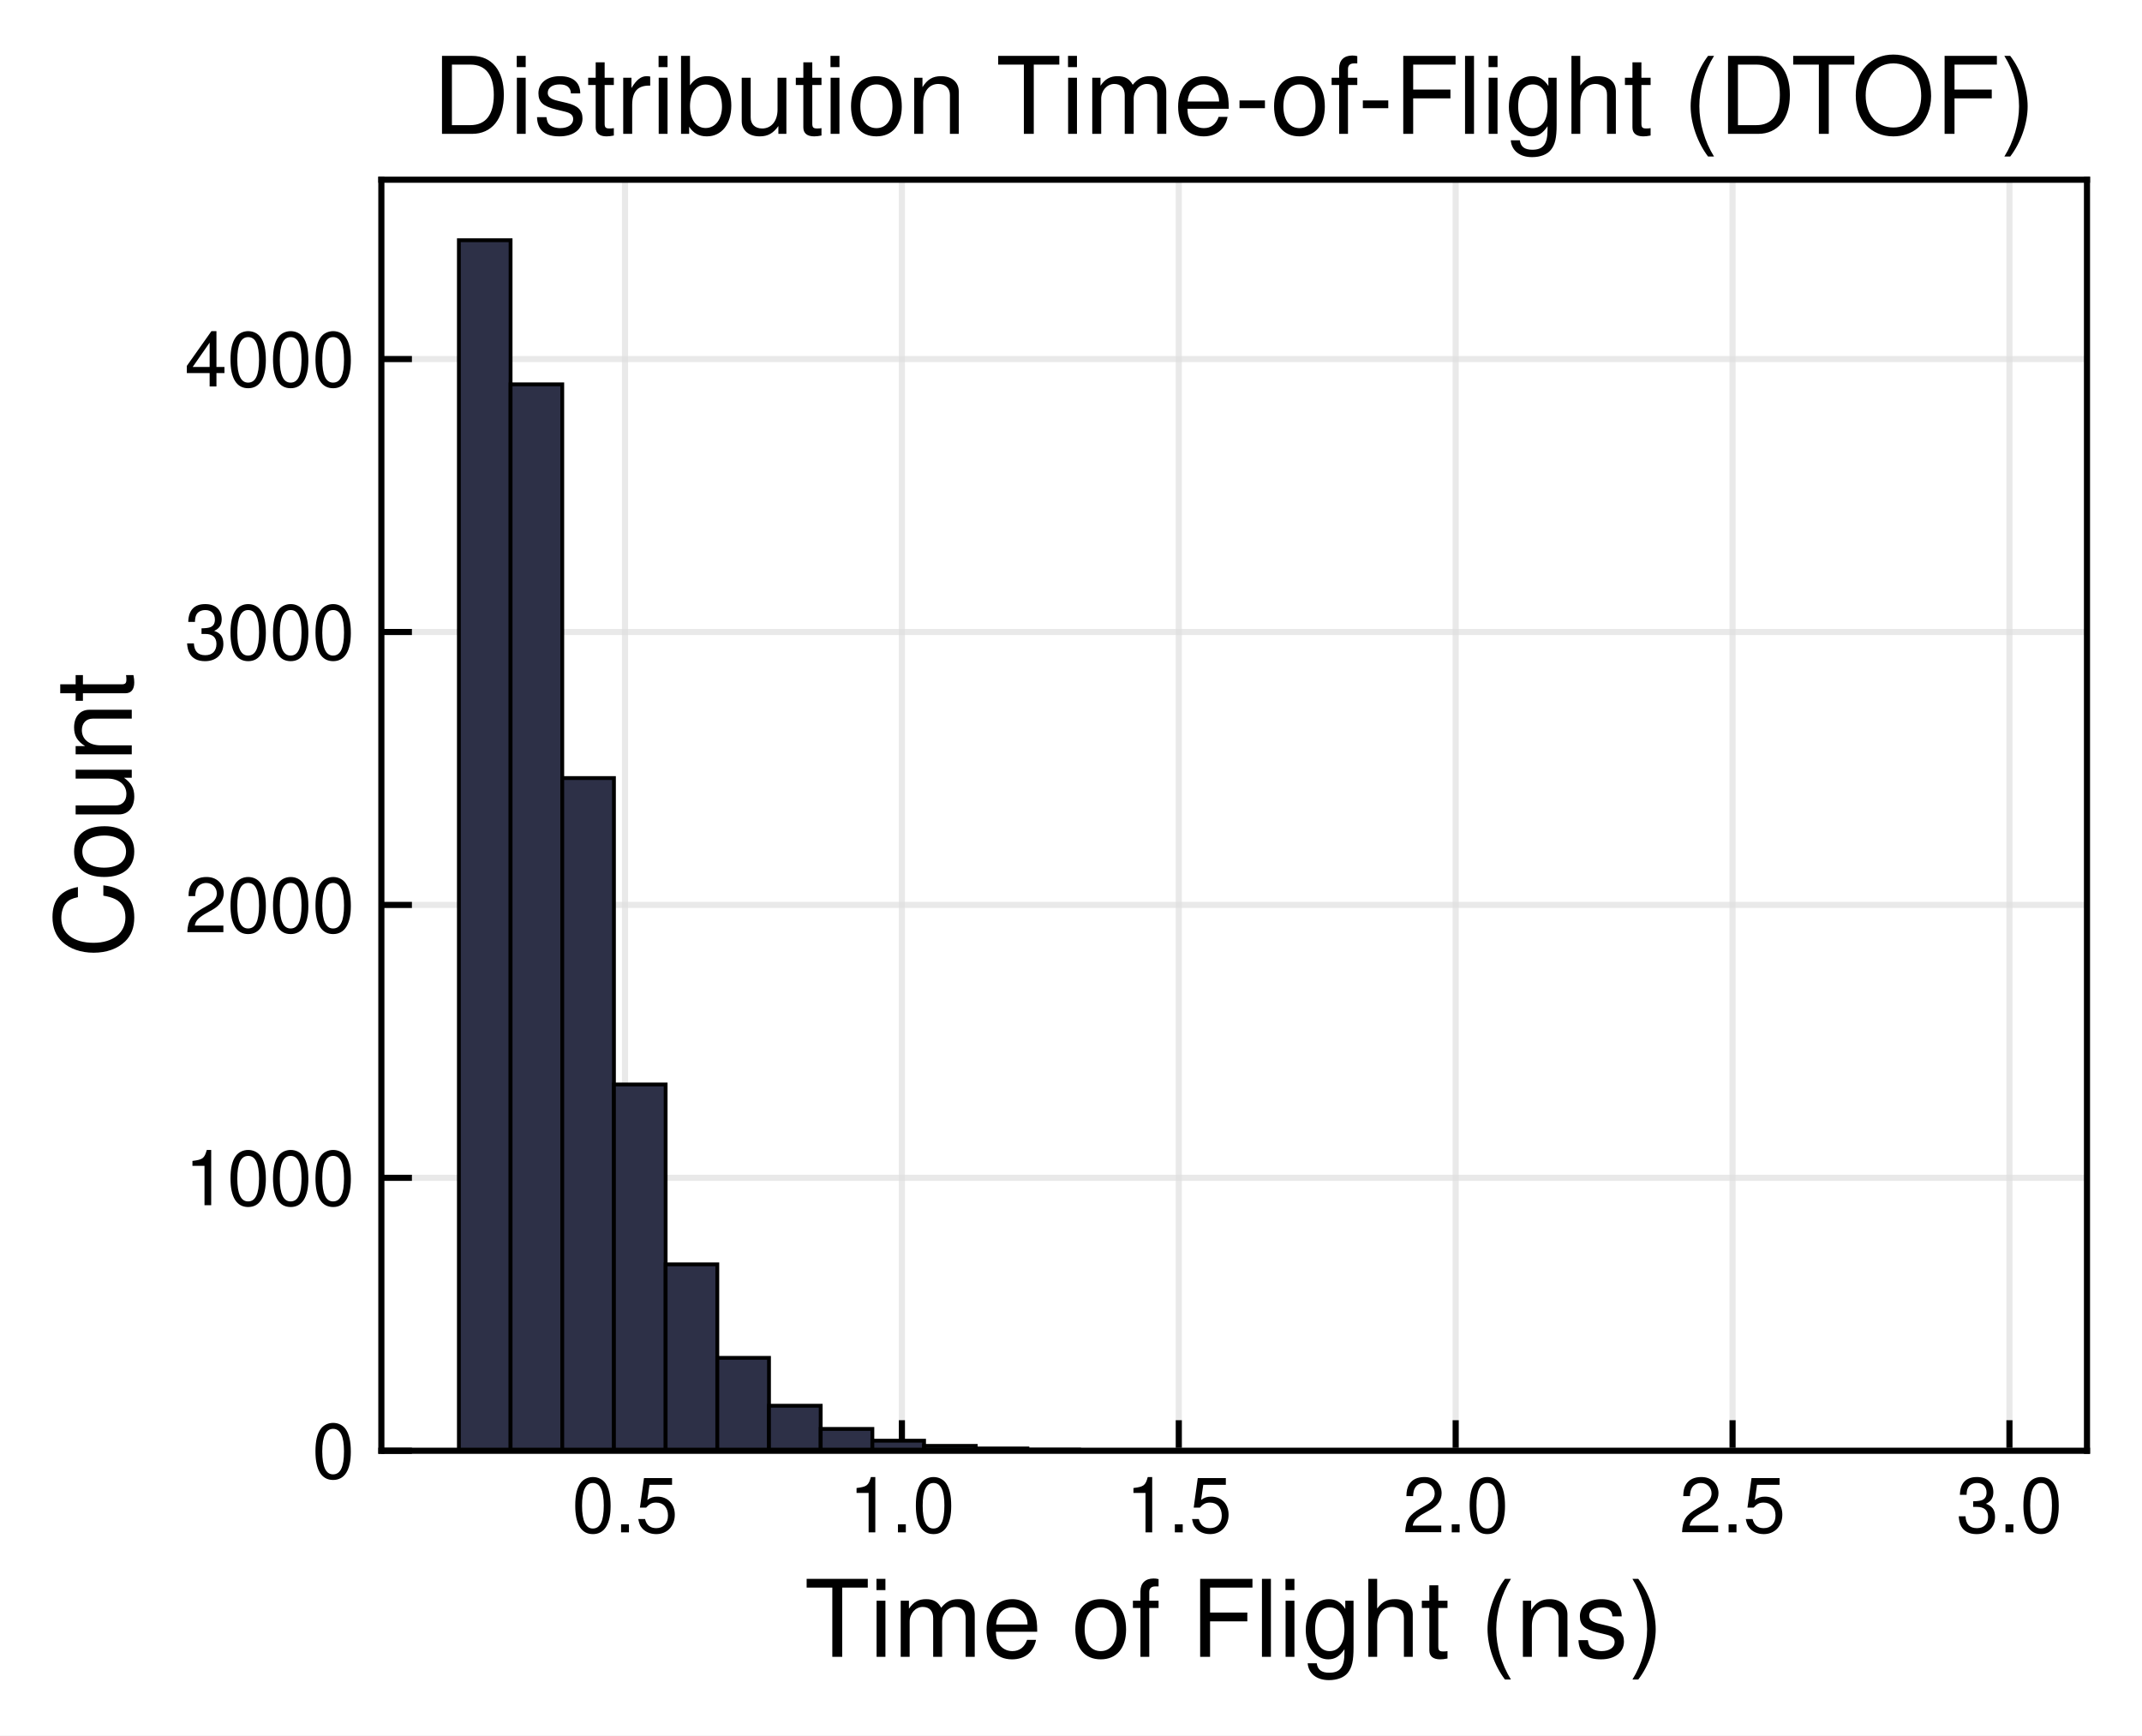
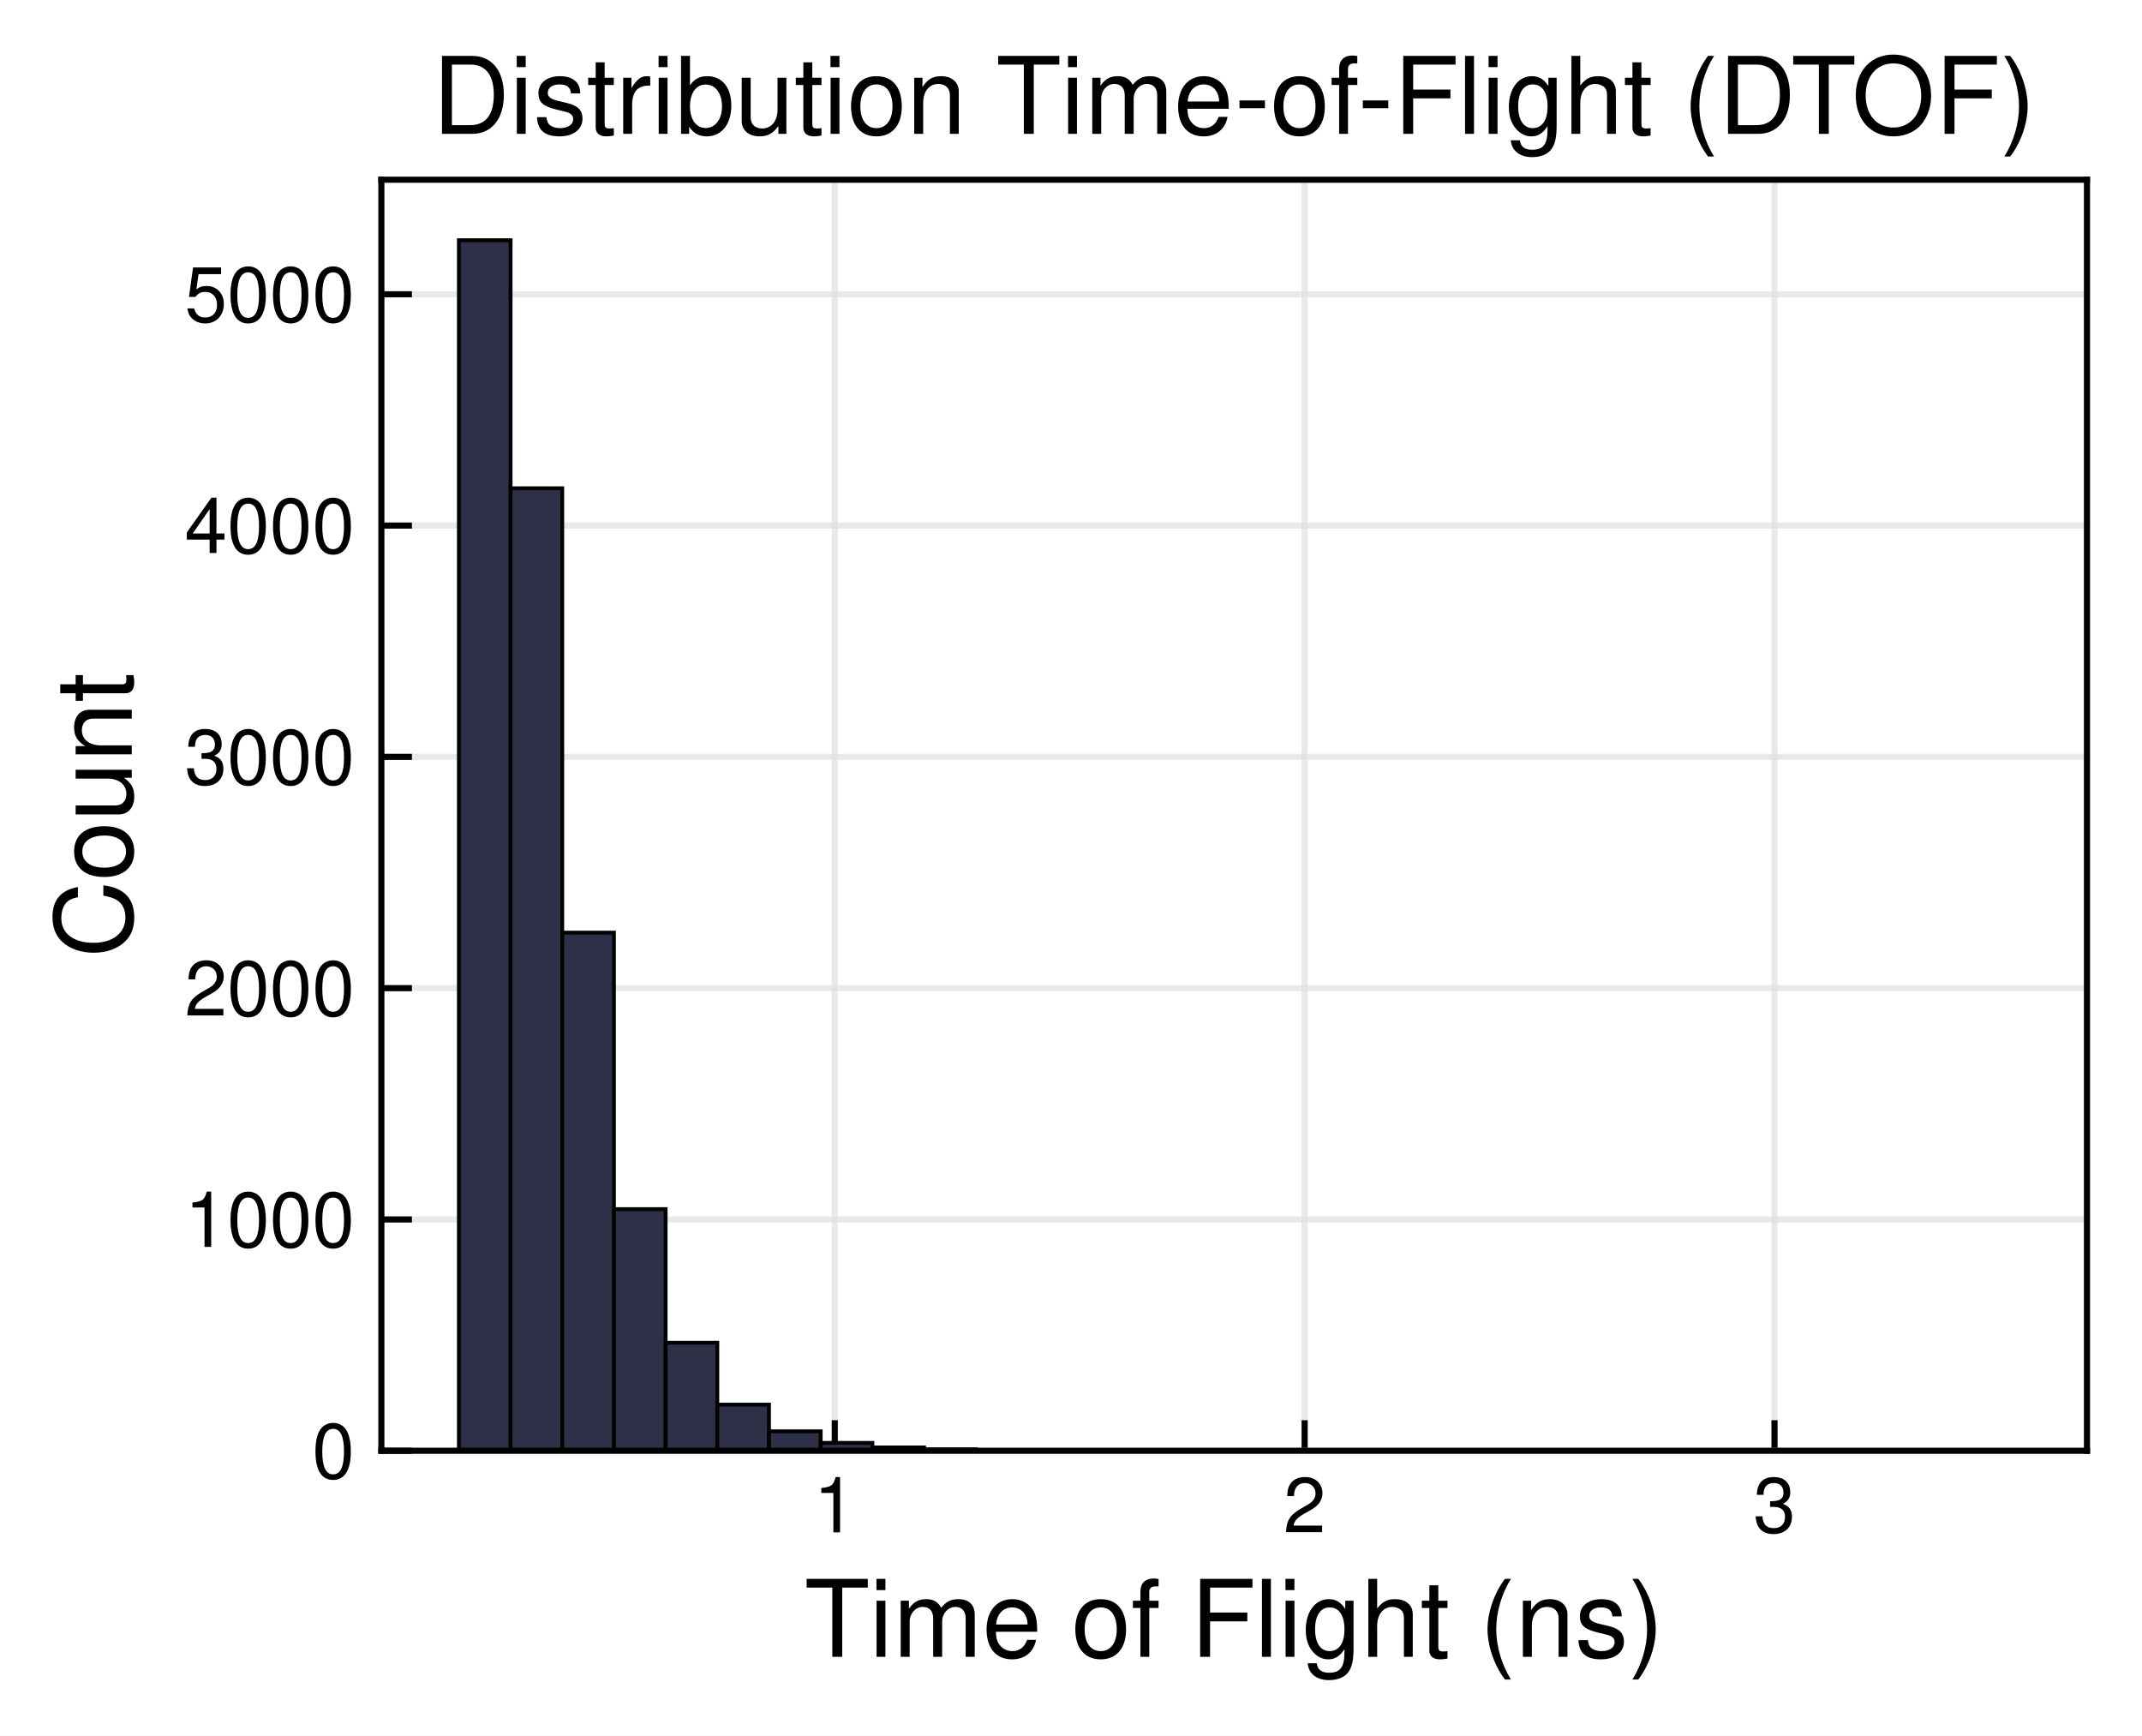
<svg xmlns="http://www.w3.org/2000/svg" xmlns:xlink="http://www.w3.org/1999/xlink" width="280.305pt" height="227.098pt" viewBox="0 0 280.305 227.098" version="1.1">
  <defs>
    <style type="text/css">*{stroke-linejoin: round; stroke-linecap: butt}</style>
  </defs>
  <g id="figure_1">
    <g id="patch_1">
      <path d="M 0 227.098  L 280.305 227.098  L 280.305 0  L 0 0  z " style="fill: #ffffff" />
    </g>
    <g id="axes_1">
      <g id="patch_2">
        <path d="M 49.905 189.836  L 273.105 189.836  L 273.105 23.516  L 49.905 23.516  z " style="fill: #ffffff" />
      </g>
      <g id="matplotlib.axis_1">
        <g id="xtick_1">
          <g id="line2d_1">
-             <path d="M 81.79 189.836  L 81.79 23.516  " clip-path="url(#p1f2d422905)" style="fill: none; stroke: #e0e0e0; stroke-opacity: 0.7; stroke-width: 0.8; stroke-linecap: square" />
+             <path d="M 109.24 189.836  L 109.24 23.516  " clip-path="url(#pc84a086016)" style="fill: none; stroke: #e0e0e0; stroke-opacity: 0.7; stroke-width: 0.8; stroke-linecap: square" />
          </g>
          <g id="line2d_2">
            <defs>
-               <path id="m8921a6583d" d="M 0 0  L 0 -4  " style="stroke: #000000; stroke-width: 0.8" />
+               <path id="m8231e831d7" d="M 0 0  L 0 -4  " style="stroke: #000000; stroke-width: 0.8" />
            </defs>
            <g>
-               <use xlink:href="#m8921a6583d" x="81.79" y="189.836" style="stroke: #000000; stroke-width: 0.8" />
+               <use xlink:href="#m8231e831d7" x="109.24" y="189.836" style="stroke: #000000; stroke-width: 0.8" />
            </g>
          </g>
          <g id="text_1">
-             <text style="font-size: 10px; font-family: 'Helvetica', 'Arial', sans-serif; text-anchor: middle" x="81.79" y="200.51" transform="rotate(-0 81.7904 200.5097)">0.5</text>
+             <text style="font-size: 10px; font-family: 'Helvetica', 'Arial', sans-serif; text-anchor: middle" x="109.24" y="200.51" transform="rotate(-0 109.2402 200.5097)">1</text>
          </g>
        </g>
        <g id="xtick_2">
          <g id="line2d_3">
-             <path d="M 118.024 189.836  L 118.024 23.516  " clip-path="url(#p1f2d422905)" style="fill: none; stroke: #e0e0e0; stroke-opacity: 0.7; stroke-width: 0.8; stroke-linecap: square" />
+             <path d="M 170.728 189.836  L 170.728 23.516  " clip-path="url(#pc84a086016)" style="fill: none; stroke: #e0e0e0; stroke-opacity: 0.7; stroke-width: 0.8; stroke-linecap: square" />
          </g>
          <g id="line2d_4">
            <g>
-               <use xlink:href="#m8921a6583d" x="118.024" y="189.836" style="stroke: #000000; stroke-width: 0.8" />
+               <use xlink:href="#m8231e831d7" x="170.728" y="189.836" style="stroke: #000000; stroke-width: 0.8" />
            </g>
          </g>
          <g id="text_2">
-             <text style="font-size: 10px; font-family: 'Helvetica', 'Arial', sans-serif; text-anchor: middle" x="118.024" y="200.51" transform="rotate(-0 118.0242 200.5097)">1.0</text>
+             <text style="font-size: 10px; font-family: 'Helvetica', 'Arial', sans-serif; text-anchor: middle" x="170.728" y="200.51" transform="rotate(-0 170.7278 200.5097)">2</text>
          </g>
        </g>
        <g id="xtick_3">
          <g id="line2d_5">
-             <path d="M 154.258 189.836  L 154.258 23.516  " clip-path="url(#p1f2d422905)" style="fill: none; stroke: #e0e0e0; stroke-opacity: 0.7; stroke-width: 0.8; stroke-linecap: square" />
+             <path d="M 232.215 189.836  L 232.215 23.516  " clip-path="url(#pc84a086016)" style="fill: none; stroke: #e0e0e0; stroke-opacity: 0.7; stroke-width: 0.8; stroke-linecap: square" />
          </g>
          <g id="line2d_6">
            <g>
-               <use xlink:href="#m8921a6583d" x="154.258" y="189.836" style="stroke: #000000; stroke-width: 0.8" />
+               <use xlink:href="#m8231e831d7" x="232.215" y="189.836" style="stroke: #000000; stroke-width: 0.8" />
            </g>
          </g>
          <g id="text_3">
-             <text style="font-size: 10px; font-family: 'Helvetica', 'Arial', sans-serif; text-anchor: middle" x="154.258" y="200.51" transform="rotate(-0 154.2579 200.5097)">1.5</text>
-           </g>
-         </g>
-         <g id="xtick_4">
-           <g id="line2d_7">
-             <path d="M 190.492 189.836  L 190.492 23.516  " clip-path="url(#p1f2d422905)" style="fill: none; stroke: #e0e0e0; stroke-opacity: 0.7; stroke-width: 0.8; stroke-linecap: square" />
-           </g>
-           <g id="line2d_8">
-             <g>
-               <use xlink:href="#m8921a6583d" x="190.492" y="189.836" style="stroke: #000000; stroke-width: 0.8" />
-             </g>
-           </g>
-           <g id="text_4">
-             <text style="font-size: 10px; font-family: 'Helvetica', 'Arial', sans-serif; text-anchor: middle" x="190.492" y="200.51" transform="rotate(-0 190.4917 200.5097)">2.0</text>
-           </g>
-         </g>
-         <g id="xtick_5">
-           <g id="line2d_9">
-             <path d="M 226.725 189.836  L 226.725 23.516  " clip-path="url(#p1f2d422905)" style="fill: none; stroke: #e0e0e0; stroke-opacity: 0.7; stroke-width: 0.8; stroke-linecap: square" />
-           </g>
-           <g id="line2d_10">
-             <g>
-               <use xlink:href="#m8921a6583d" x="226.725" y="189.836" style="stroke: #000000; stroke-width: 0.8" />
-             </g>
-           </g>
-           <g id="text_5">
-             <text style="font-size: 10px; font-family: 'Helvetica', 'Arial', sans-serif; text-anchor: middle" x="226.725" y="200.51" transform="rotate(-0 226.7255 200.5097)">2.5</text>
-           </g>
-         </g>
-         <g id="xtick_6">
-           <g id="line2d_11">
-             <path d="M 262.959 189.836  L 262.959 23.516  " clip-path="url(#p1f2d422905)" style="fill: none; stroke: #e0e0e0; stroke-opacity: 0.7; stroke-width: 0.8; stroke-linecap: square" />
-           </g>
-           <g id="line2d_12">
-             <g>
-               <use xlink:href="#m8921a6583d" x="262.959" y="189.836" style="stroke: #000000; stroke-width: 0.8" />
-             </g>
-           </g>
-           <g id="text_6">
-             <text style="font-size: 10px; font-family: 'Helvetica', 'Arial', sans-serif; text-anchor: middle" x="262.959" y="200.51" transform="rotate(-0 262.9592 200.5097)">3.0</text>
-           </g>
-         </g>
-         <g id="text_7">
+             <text style="font-size: 10px; font-family: 'Helvetica', 'Arial', sans-serif; text-anchor: middle" x="232.215" y="200.51" transform="rotate(-0 232.2154 200.5097)">3</text>
+           </g>
+         </g>
+         <g id="text_4">
          <text style="font-size: 14px; font-family: 'Helvetica', 'Arial', sans-serif; text-anchor: middle" x="161.505" y="216.801" transform="rotate(-0 161.5047 216.8009)">Time of Flight (ns)</text>
        </g>
      </g>
      <g id="matplotlib.axis_2">
        <g id="ytick_1">
+           <g id="line2d_7">
+             <path d="M 49.905 189.836  L 273.105 189.836  " clip-path="url(#pc84a086016)" style="fill: none; stroke: #e0e0e0; stroke-opacity: 0.7; stroke-width: 0.8; stroke-linecap: square" />
+           </g>
+           <g id="line2d_8">
+             <defs>
+               <path id="mfd670de5b8" d="M 0 0  L 4 0  " style="stroke: #000000; stroke-width: 0.8" />
+             </defs>
+             <g>
+               <use xlink:href="#mfd670de5b8" x="49.905" y="189.836" style="stroke: #000000; stroke-width: 0.8" />
+             </g>
+           </g>
+           <g id="text_5">
+             <text style="font-size: 10px; font-family: 'Helvetica', 'Arial', sans-serif; text-anchor: end" x="46.405" y="193.423" transform="rotate(-0 46.40469 193.423)">0</text>
+           </g>
+         </g>
+         <g id="ytick_2">
+           <g id="line2d_9">
+             <path d="M 49.905 159.57  L 273.105 159.57  " clip-path="url(#pc84a086016)" style="fill: none; stroke: #e0e0e0; stroke-opacity: 0.7; stroke-width: 0.8; stroke-linecap: square" />
+           </g>
+           <g id="line2d_10">
+             <g>
+               <use xlink:href="#mfd670de5b8" x="49.905" y="159.57" style="stroke: #000000; stroke-width: 0.8" />
+             </g>
+           </g>
+           <g id="text_6">
+             <text style="font-size: 10px; font-family: 'Helvetica', 'Arial', sans-serif; text-anchor: end" x="46.405" y="163.156" transform="rotate(-0 46.40469 163.1562)">1000</text>
+           </g>
+         </g>
+         <g id="ytick_3">
+           <g id="line2d_11">
+             <path d="M 49.905 129.303  L 273.105 129.303  " clip-path="url(#pc84a086016)" style="fill: none; stroke: #e0e0e0; stroke-opacity: 0.7; stroke-width: 0.8; stroke-linecap: square" />
+           </g>
+           <g id="line2d_12">
+             <g>
+               <use xlink:href="#mfd670de5b8" x="49.905" y="129.303" style="stroke: #000000; stroke-width: 0.8" />
+             </g>
+           </g>
+           <g id="text_7">
+             <text style="font-size: 10px; font-family: 'Helvetica', 'Arial', sans-serif; text-anchor: end" x="46.405" y="132.89" transform="rotate(-0 46.40469 132.8895)">2000</text>
+           </g>
+         </g>
+         <g id="ytick_4">
          <g id="line2d_13">
-             <path d="M 49.905 189.836  L 273.105 189.836  " clip-path="url(#p1f2d422905)" style="fill: none; stroke: #e0e0e0; stroke-opacity: 0.7; stroke-width: 0.8; stroke-linecap: square" />
+             <path d="M 49.905 99.036  L 273.105 99.036  " clip-path="url(#pc84a086016)" style="fill: none; stroke: #e0e0e0; stroke-opacity: 0.7; stroke-width: 0.8; stroke-linecap: square" />
          </g>
          <g id="line2d_14">
-             <defs>
-               <path id="m7c3b6590ef" d="M 0 0  L 4 0  " style="stroke: #000000; stroke-width: 0.8" />
-             </defs>
-             <g>
-               <use xlink:href="#m7c3b6590ef" x="49.905" y="189.836" style="stroke: #000000; stroke-width: 0.8" />
+             <g>
+               <use xlink:href="#mfd670de5b8" x="49.905" y="99.036" style="stroke: #000000; stroke-width: 0.8" />
            </g>
          </g>
          <g id="text_8">
-             <text style="font-size: 10px; font-family: 'Helvetica', 'Arial', sans-serif; text-anchor: end" x="46.405" y="193.423" transform="rotate(-0 46.40469 193.423)">0</text>
-           </g>
-         </g>
-         <g id="ytick_2">
+             <text style="font-size: 10px; font-family: 'Helvetica', 'Arial', sans-serif; text-anchor: end" x="46.405" y="102.623" transform="rotate(-0 46.40469 102.6228)">3000</text>
+           </g>
+         </g>
+         <g id="ytick_5">
          <g id="line2d_15">
-             <path d="M 49.905 154.122  L 273.105 154.122  " clip-path="url(#p1f2d422905)" style="fill: none; stroke: #e0e0e0; stroke-opacity: 0.7; stroke-width: 0.8; stroke-linecap: square" />
+             <path d="M 49.905 68.769  L 273.105 68.769  " clip-path="url(#pc84a086016)" style="fill: none; stroke: #e0e0e0; stroke-opacity: 0.7; stroke-width: 0.8; stroke-linecap: square" />
          </g>
          <g id="line2d_16">
            <g>
-               <use xlink:href="#m7c3b6590ef" x="49.905" y="154.122" style="stroke: #000000; stroke-width: 0.8" />
+               <use xlink:href="#mfd670de5b8" x="49.905" y="68.769" style="stroke: #000000; stroke-width: 0.8" />
            </g>
          </g>
          <g id="text_9">
-             <text style="font-size: 10px; font-family: 'Helvetica', 'Arial', sans-serif; text-anchor: end" x="46.405" y="157.709" transform="rotate(-0 46.40469 157.7091)">1000</text>
-           </g>
-         </g>
-         <g id="ytick_3">
+             <text style="font-size: 10px; font-family: 'Helvetica', 'Arial', sans-serif; text-anchor: end" x="46.405" y="72.356" transform="rotate(-0 46.40469 72.35606)">4000</text>
+           </g>
+         </g>
+         <g id="ytick_6">
          <g id="line2d_17">
-             <path d="M 49.905 118.409  L 273.105 118.409  " clip-path="url(#p1f2d422905)" style="fill: none; stroke: #e0e0e0; stroke-opacity: 0.7; stroke-width: 0.8; stroke-linecap: square" />
+             <path d="M 49.905 38.503  L 273.105 38.503  " clip-path="url(#pc84a086016)" style="fill: none; stroke: #e0e0e0; stroke-opacity: 0.7; stroke-width: 0.8; stroke-linecap: square" />
          </g>
          <g id="line2d_18">
            <g>
-               <use xlink:href="#m7c3b6590ef" x="49.905" y="118.409" style="stroke: #000000; stroke-width: 0.8" />
+               <use xlink:href="#mfd670de5b8" x="49.905" y="38.503" style="stroke: #000000; stroke-width: 0.8" />
            </g>
          </g>
          <g id="text_10">
-             <text style="font-size: 10px; font-family: 'Helvetica', 'Arial', sans-serif; text-anchor: end" x="46.405" y="121.995" transform="rotate(-0 46.40469 121.9953)">2000</text>
-           </g>
-         </g>
-         <g id="ytick_4">
-           <g id="line2d_19">
-             <path d="M 49.905 82.695  L 273.105 82.695  " clip-path="url(#p1f2d422905)" style="fill: none; stroke: #e0e0e0; stroke-opacity: 0.7; stroke-width: 0.8; stroke-linecap: square" />
-           </g>
-           <g id="line2d_20">
-             <g>
-               <use xlink:href="#m7c3b6590ef" x="49.905" y="82.695" style="stroke: #000000; stroke-width: 0.8" />
-             </g>
-           </g>
-           <g id="text_11">
-             <text style="font-size: 10px; font-family: 'Helvetica', 'Arial', sans-serif; text-anchor: end" x="46.405" y="86.281" transform="rotate(-0 46.40469 86.2814)">3000</text>
-           </g>
-         </g>
-         <g id="ytick_5">
-           <g id="line2d_21">
-             <path d="M 49.905 46.981  L 273.105 46.981  " clip-path="url(#p1f2d422905)" style="fill: none; stroke: #e0e0e0; stroke-opacity: 0.7; stroke-width: 0.8; stroke-linecap: square" />
-           </g>
-           <g id="line2d_22">
-             <g>
-               <use xlink:href="#m7c3b6590ef" x="49.905" y="46.981" style="stroke: #000000; stroke-width: 0.8" />
-             </g>
-           </g>
-           <g id="text_12">
-             <text style="font-size: 10px; font-family: 'Helvetica', 'Arial', sans-serif; text-anchor: end" x="46.405" y="50.568" transform="rotate(-0 46.40469 50.56755)">4000</text>
-           </g>
-         </g>
-         <g id="text_13">
+             <text style="font-size: 10px; font-family: 'Helvetica', 'Arial', sans-serif; text-anchor: end" x="46.405" y="42.089" transform="rotate(-0 46.40469 42.08933)">5000</text>
+           </g>
+         </g>
+         <g id="text_11">
          <text style="font-size: 14px; font-family: 'Helvetica', 'Arial', sans-serif; text-anchor: middle" x="17.243" y="106.676" transform="rotate(-90 17.24281 106.6762)">Count</text>
        </g>
      </g>
      <g id="patch_3">
-         <path d="M 60.05 189.836  L 66.814 189.836  L 66.814 31.436  L 60.05 31.436  z " clip-path="url(#p1f2d422905)" style="fill: #2d3047; stroke: #000000; stroke-width: 0.5; stroke-linejoin: miter" />
+         <path d="M 60.05 189.836  L 66.814 189.836  L 66.814 31.436  L 60.05 31.436  z " clip-path="url(#pc84a086016)" style="fill: #2d3047; stroke: #000000; stroke-width: 0.5; stroke-linejoin: miter" />
      </g>
      <g id="patch_4">
-         <path d="M 66.814 189.836  L 73.577 189.836  L 73.577 50.292  L 66.814 50.292  z " clip-path="url(#p1f2d422905)" style="fill: #2d3047; stroke: #000000; stroke-width: 0.5; stroke-linejoin: miter" />
+         <path d="M 66.814 189.836  L 73.577 189.836  L 73.577 63.889  L 66.814 63.889  z " clip-path="url(#pc84a086016)" style="fill: #2d3047; stroke: #000000; stroke-width: 0.5; stroke-linejoin: miter" />
      </g>
      <g id="patch_5">
-         <path d="M 73.577 189.836  L 80.341 189.836  L 80.341 101.81  L 73.577 101.81  z " clip-path="url(#p1f2d422905)" style="fill: #2d3047; stroke: #000000; stroke-width: 0.5; stroke-linejoin: miter" />
+         <path d="M 73.577 189.836  L 80.341 189.836  L 80.341 122.038  L 73.577 122.038  z " clip-path="url(#pc84a086016)" style="fill: #2d3047; stroke: #000000; stroke-width: 0.5; stroke-linejoin: miter" />
      </g>
      <g id="patch_6">
-         <path d="M 80.341 189.836  L 87.105 189.836  L 87.105 141.906  L 80.341 141.906  z " clip-path="url(#p1f2d422905)" style="fill: #2d3047; stroke: #000000; stroke-width: 0.5; stroke-linejoin: miter" />
+         <path d="M 80.341 189.836  L 87.105 189.836  L 87.105 158.214  L 80.341 158.214  z " clip-path="url(#pc84a086016)" style="fill: #2d3047; stroke: #000000; stroke-width: 0.5; stroke-linejoin: miter" />
      </g>
      <g id="patch_7">
-         <path d="M 87.105 189.836  L 93.868 189.836  L 93.868 165.442  L 87.105 165.442  z " clip-path="url(#p1f2d422905)" style="fill: #2d3047; stroke: #000000; stroke-width: 0.5; stroke-linejoin: miter" />
+         <path d="M 87.105 189.836  L 93.868 189.836  L 93.868 175.7  L 87.105 175.7  z " clip-path="url(#pc84a086016)" style="fill: #2d3047; stroke: #000000; stroke-width: 0.5; stroke-linejoin: miter" />
      </g>
      <g id="patch_8">
-         <path d="M 93.868 189.836  L 100.632 189.836  L 100.632 177.676  L 93.868 177.676  z " clip-path="url(#p1f2d422905)" style="fill: #2d3047; stroke: #000000; stroke-width: 0.5; stroke-linejoin: miter" />
+         <path d="M 93.868 189.836  L 100.632 189.836  L 100.632 183.801  L 93.868 183.801  z " clip-path="url(#pc84a086016)" style="fill: #2d3047; stroke: #000000; stroke-width: 0.5; stroke-linejoin: miter" />
      </g>
      <g id="patch_9">
-         <path d="M 100.632 189.836  L 107.396 189.836  L 107.396 183.946  L 100.632 183.946  z " clip-path="url(#p1f2d422905)" style="fill: #2d3047; stroke: #000000; stroke-width: 0.5; stroke-linejoin: miter" />
+         <path d="M 100.632 189.836  L 107.396 189.836  L 107.396 187.295  L 100.632 187.295  z " clip-path="url(#pc84a086016)" style="fill: #2d3047; stroke: #000000; stroke-width: 0.5; stroke-linejoin: miter" />
      </g>
      <g id="patch_10">
-         <path d="M 107.396 189.836  L 114.159 189.836  L 114.159 186.978  L 107.396 186.978  z " clip-path="url(#p1f2d422905)" style="fill: #2d3047; stroke: #000000; stroke-width: 0.5; stroke-linejoin: miter" />
+         <path d="M 107.396 189.836  L 114.159 189.836  L 114.159 188.802  L 107.396 188.802  z " clip-path="url(#pc84a086016)" style="fill: #2d3047; stroke: #000000; stroke-width: 0.5; stroke-linejoin: miter" />
      </g>
      <g id="patch_11">
-         <path d="M 114.159 189.836  L 120.923 189.836  L 120.923 188.518  L 114.159 188.518  z " clip-path="url(#p1f2d422905)" style="fill: #2d3047; stroke: #000000; stroke-width: 0.5; stroke-linejoin: miter" />
+         <path d="M 114.159 189.836  L 120.923 189.836  L 120.923 189.402  L 114.159 189.402  z " clip-path="url(#pc84a086016)" style="fill: #2d3047; stroke: #000000; stroke-width: 0.5; stroke-linejoin: miter" />
      </g>
      <g id="patch_12">
-         <path d="M 120.923 189.836  L 127.687 189.836  L 127.687 189.197  L 120.923 189.197  z " clip-path="url(#p1f2d422905)" style="fill: #2d3047; stroke: #000000; stroke-width: 0.5; stroke-linejoin: miter" />
+         <path d="M 120.923 189.836  L 127.686 189.836  L 127.686 189.648  L 120.923 189.648  z " clip-path="url(#pc84a086016)" style="fill: #2d3047; stroke: #000000; stroke-width: 0.5; stroke-linejoin: miter" />
      </g>
      <g id="patch_13">
-         <path d="M 127.687 189.836  L 134.45 189.836  L 134.45 189.533  L 127.687 189.533  z " clip-path="url(#p1f2d422905)" style="fill: #2d3047; stroke: #000000; stroke-width: 0.5; stroke-linejoin: miter" />
+         <path d="M 127.686 189.836  L 134.45 189.836  L 134.45 189.762  L 127.686 189.762  z " clip-path="url(#pc84a086016)" style="fill: #2d3047; stroke: #000000; stroke-width: 0.5; stroke-linejoin: miter" />
      </g>
      <g id="patch_14">
-         <path d="M 134.45 189.836  L 141.214 189.836  L 141.214 189.691  L 134.45 189.691  z " clip-path="url(#p1f2d422905)" style="fill: #2d3047; stroke: #000000; stroke-width: 0.5; stroke-linejoin: miter" />
+         <path d="M 134.45 189.836  L 141.214 189.836  L 141.214 189.804  L 134.45 189.804  z " clip-path="url(#pc84a086016)" style="fill: #2d3047; stroke: #000000; stroke-width: 0.5; stroke-linejoin: miter" />
      </g>
      <g id="patch_15">
-         <path d="M 141.214 189.836  L 147.977 189.836  L 147.977 189.769  L 141.214 189.769  z " clip-path="url(#p1f2d422905)" style="fill: #2d3047; stroke: #000000; stroke-width: 0.5; stroke-linejoin: miter" />
+         <path d="M 141.214 189.836  L 147.977 189.836  L 147.977 189.824  L 141.214 189.824  z " clip-path="url(#pc84a086016)" style="fill: #2d3047; stroke: #000000; stroke-width: 0.5; stroke-linejoin: miter" />
      </g>
      <g id="patch_16">
-         <path d="M 147.977 189.836  L 154.741 189.836  L 154.741 189.803  L 147.977 189.803  z " clip-path="url(#p1f2d422905)" style="fill: #2d3047; stroke: #000000; stroke-width: 0.5; stroke-linejoin: miter" />
+         <path d="M 147.977 189.836  L 154.741 189.836  L 154.741 189.831  L 147.977 189.831  z " clip-path="url(#pc84a086016)" style="fill: #2d3047; stroke: #000000; stroke-width: 0.5; stroke-linejoin: miter" />
      </g>
      <g id="patch_17">
-         <path d="M 154.741 189.836  L 161.505 189.836  L 161.505 189.822  L 154.741 189.822  z " clip-path="url(#p1f2d422905)" style="fill: #2d3047; stroke: #000000; stroke-width: 0.5; stroke-linejoin: miter" />
+         <path d="M 154.741 189.836  L 161.505 189.836  L 161.505 189.834  L 154.741 189.834  z " clip-path="url(#pc84a086016)" style="fill: #2d3047; stroke: #000000; stroke-width: 0.5; stroke-linejoin: miter" />
      </g>
      <g id="patch_18">
-         <path d="M 161.505 189.836  L 168.268 189.836  L 168.268 189.829  L 161.505 189.829  z " clip-path="url(#p1f2d422905)" style="fill: #2d3047; stroke: #000000; stroke-width: 0.5; stroke-linejoin: miter" />
+         <path d="M 161.505 189.836  L 168.268 189.836  L 168.268 189.835  L 161.505 189.835  z " clip-path="url(#pc84a086016)" style="fill: #2d3047; stroke: #000000; stroke-width: 0.5; stroke-linejoin: miter" />
      </g>
      <g id="patch_19">
-         <path d="M 168.268 189.836  L 175.032 189.836  L 175.032 189.833  L 168.268 189.833  z " clip-path="url(#p1f2d422905)" style="fill: #2d3047; stroke: #000000; stroke-width: 0.5; stroke-linejoin: miter" />
+         <path d="M 168.268 189.836  L 175.032 189.836  L 175.032 189.836  L 168.268 189.836  z " clip-path="url(#pc84a086016)" style="fill: #2d3047; stroke: #000000; stroke-width: 0.5; stroke-linejoin: miter" />
      </g>
      <g id="patch_20">
-         <path d="M 175.032 189.836  L 181.796 189.836  L 181.796 189.835  L 175.032 189.835  z " clip-path="url(#p1f2d422905)" style="fill: #2d3047; stroke: #000000; stroke-width: 0.5; stroke-linejoin: miter" />
+         <path d="M 175.032 189.836  L 181.796 189.836  L 181.796 189.836  L 175.032 189.836  z " clip-path="url(#pc84a086016)" style="fill: #2d3047; stroke: #000000; stroke-width: 0.5; stroke-linejoin: miter" />
      </g>
      <g id="patch_21">
-         <path d="M 181.796 189.836  L 188.559 189.836  L 188.559 189.835  L 181.796 189.835  z " clip-path="url(#p1f2d422905)" style="fill: #2d3047; stroke: #000000; stroke-width: 0.5; stroke-linejoin: miter" />
+         <path d="M 181.796 189.836  L 188.559 189.836  L 188.559 189.836  L 181.796 189.836  z " clip-path="url(#pc84a086016)" style="fill: #2d3047; stroke: #000000; stroke-width: 0.5; stroke-linejoin: miter" />
      </g>
      <g id="patch_22">
-         <path d="M 188.559 189.836  L 195.323 189.836  L 195.323 189.836  L 188.559 189.836  z " clip-path="url(#p1f2d422905)" style="fill: #2d3047; stroke: #000000; stroke-width: 0.5; stroke-linejoin: miter" />
+         <path d="M 188.559 189.836  L 195.323 189.836  L 195.323 189.836  L 188.559 189.836  z " clip-path="url(#pc84a086016)" style="fill: #2d3047; stroke: #000000; stroke-width: 0.5; stroke-linejoin: miter" />
      </g>
      <g id="patch_23">
-         <path d="M 195.323 189.836  L 202.086 189.836  L 202.086 189.836  L 195.323 189.836  z " clip-path="url(#p1f2d422905)" style="fill: #2d3047; stroke: #000000; stroke-width: 0.5; stroke-linejoin: miter" />
+         <path d="M 195.323 189.836  L 202.086 189.836  L 202.086 189.836  L 195.323 189.836  z " clip-path="url(#pc84a086016)" style="fill: #2d3047; stroke: #000000; stroke-width: 0.5; stroke-linejoin: miter" />
      </g>
      <g id="patch_24">
-         <path d="M 202.086 189.836  L 208.85 189.836  L 208.85 189.836  L 202.086 189.836  z " clip-path="url(#p1f2d422905)" style="fill: #2d3047; stroke: #000000; stroke-width: 0.5; stroke-linejoin: miter" />
+         <path d="M 202.087 189.836  L 208.85 189.836  L 208.85 189.836  L 202.087 189.836  z " clip-path="url(#pc84a086016)" style="fill: #2d3047; stroke: #000000; stroke-width: 0.5; stroke-linejoin: miter" />
      </g>
      <g id="patch_25">
-         <path d="M 208.85 189.836  L 215.614 189.836  L 215.614 189.836  L 208.85 189.836  z " clip-path="url(#p1f2d422905)" style="fill: #2d3047; stroke: #000000; stroke-width: 0.5; stroke-linejoin: miter" />
+         <path d="M 208.85 189.836  L 215.614 189.836  L 215.614 189.836  L 208.85 189.836  z " clip-path="url(#pc84a086016)" style="fill: #2d3047; stroke: #000000; stroke-width: 0.5; stroke-linejoin: miter" />
      </g>
      <g id="patch_26">
-         <path d="M 215.614 189.836  L 222.377 189.836  L 222.377 189.836  L 215.614 189.836  z " clip-path="url(#p1f2d422905)" style="fill: #2d3047; stroke: #000000; stroke-width: 0.5; stroke-linejoin: miter" />
+         <path d="M 215.614 189.836  L 222.377 189.836  L 222.377 189.836  L 215.614 189.836  z " clip-path="url(#pc84a086016)" style="fill: #2d3047; stroke: #000000; stroke-width: 0.5; stroke-linejoin: miter" />
      </g>
      <g id="patch_27">
-         <path d="M 222.377 189.836  L 229.141 189.836  L 229.141 189.836  L 222.377 189.836  z " clip-path="url(#p1f2d422905)" style="fill: #2d3047; stroke: #000000; stroke-width: 0.5; stroke-linejoin: miter" />
+         <path d="M 222.377 189.836  L 229.141 189.836  L 229.141 189.836  L 222.377 189.836  z " clip-path="url(#pc84a086016)" style="fill: #2d3047; stroke: #000000; stroke-width: 0.5; stroke-linejoin: miter" />
      </g>
      <g id="patch_28">
-         <path d="M 229.141 189.836  L 235.905 189.836  L 235.905 189.836  L 229.141 189.836  z " clip-path="url(#p1f2d422905)" style="fill: #2d3047; stroke: #000000; stroke-width: 0.5; stroke-linejoin: miter" />
+         <path d="M 229.141 189.836  L 235.905 189.836  L 235.905 189.836  L 229.141 189.836  z " clip-path="url(#pc84a086016)" style="fill: #2d3047; stroke: #000000; stroke-width: 0.5; stroke-linejoin: miter" />
      </g>
      <g id="patch_29">
-         <path d="M 235.905 189.836  L 242.668 189.836  L 242.668 189.836  L 235.905 189.836  z " clip-path="url(#p1f2d422905)" style="fill: #2d3047; stroke: #000000; stroke-width: 0.5; stroke-linejoin: miter" />
+         <path d="M 235.905 189.836  L 242.668 189.836  L 242.668 189.836  L 235.905 189.836  z " clip-path="url(#pc84a086016)" style="fill: #2d3047; stroke: #000000; stroke-width: 0.5; stroke-linejoin: miter" />
      </g>
      <g id="patch_30">
-         <path d="M 242.668 189.836  L 249.432 189.836  L 249.432 189.836  L 242.668 189.836  z " clip-path="url(#p1f2d422905)" style="fill: #2d3047; stroke: #000000; stroke-width: 0.5; stroke-linejoin: miter" />
+         <path d="M 242.668 189.836  L 249.432 189.836  L 249.432 189.836  L 242.668 189.836  z " clip-path="url(#pc84a086016)" style="fill: #2d3047; stroke: #000000; stroke-width: 0.5; stroke-linejoin: miter" />
      </g>
      <g id="patch_31">
-         <path d="M 249.432 189.836  L 256.196 189.836  L 256.196 189.836  L 249.432 189.836  z " clip-path="url(#p1f2d422905)" style="fill: #2d3047; stroke: #000000; stroke-width: 0.5; stroke-linejoin: miter" />
+         <path d="M 249.432 189.836  L 256.196 189.836  L 256.196 189.836  L 249.432 189.836  z " clip-path="url(#pc84a086016)" style="fill: #2d3047; stroke: #000000; stroke-width: 0.5; stroke-linejoin: miter" />
      </g>
      <g id="patch_32">
-         <path d="M 256.196 189.836  L 262.959 189.836  L 262.959 189.836  L 256.196 189.836  z " clip-path="url(#p1f2d422905)" style="fill: #2d3047; stroke: #000000; stroke-width: 0.5; stroke-linejoin: miter" />
+         <path d="M 256.196 189.836  L 262.959 189.836  L 262.959 189.836  L 256.196 189.836  z " clip-path="url(#pc84a086016)" style="fill: #2d3047; stroke: #000000; stroke-width: 0.5; stroke-linejoin: miter" />
      </g>
      <g id="patch_33">
        <path d="M 49.905 189.836  L 49.905 23.516  " style="fill: none; stroke: #000000; stroke-width: 0.8; stroke-linejoin: miter; stroke-linecap: square" />
      </g>
      <g id="patch_34">
        <path d="M 273.105 189.836  L 273.105 23.516  " style="fill: none; stroke: #000000; stroke-width: 0.8; stroke-linejoin: miter; stroke-linecap: square" />
      </g>
      <g id="patch_35">
        <path d="M 49.905 189.836  L 273.105 189.836  " style="fill: none; stroke: #000000; stroke-width: 0.8; stroke-linejoin: miter; stroke-linecap: square" />
      </g>
      <g id="patch_36">
        <path d="M 49.905 23.516  L 273.105 23.516  " style="fill: none; stroke: #000000; stroke-width: 0.8; stroke-linejoin: miter; stroke-linecap: square" />
      </g>
-       <g id="text_14">
+       <g id="text_12">
        <text style="font-size: 14px; font-family: 'Helvetica', 'Arial', sans-serif; text-anchor: middle" x="161.505" y="17.516" transform="rotate(-0 161.5047 17.51625)">Distribution Time-of-Flight (DTOF)</text>
      </g>
    </g>
  </g>
  <defs>
-     <clipPath id="p1f2d422905">
+     <clipPath id="pc84a086016">
      <rect x="49.905" y="23.516" width="223.2" height="166.32" />
    </clipPath>
  </defs>
</svg>
